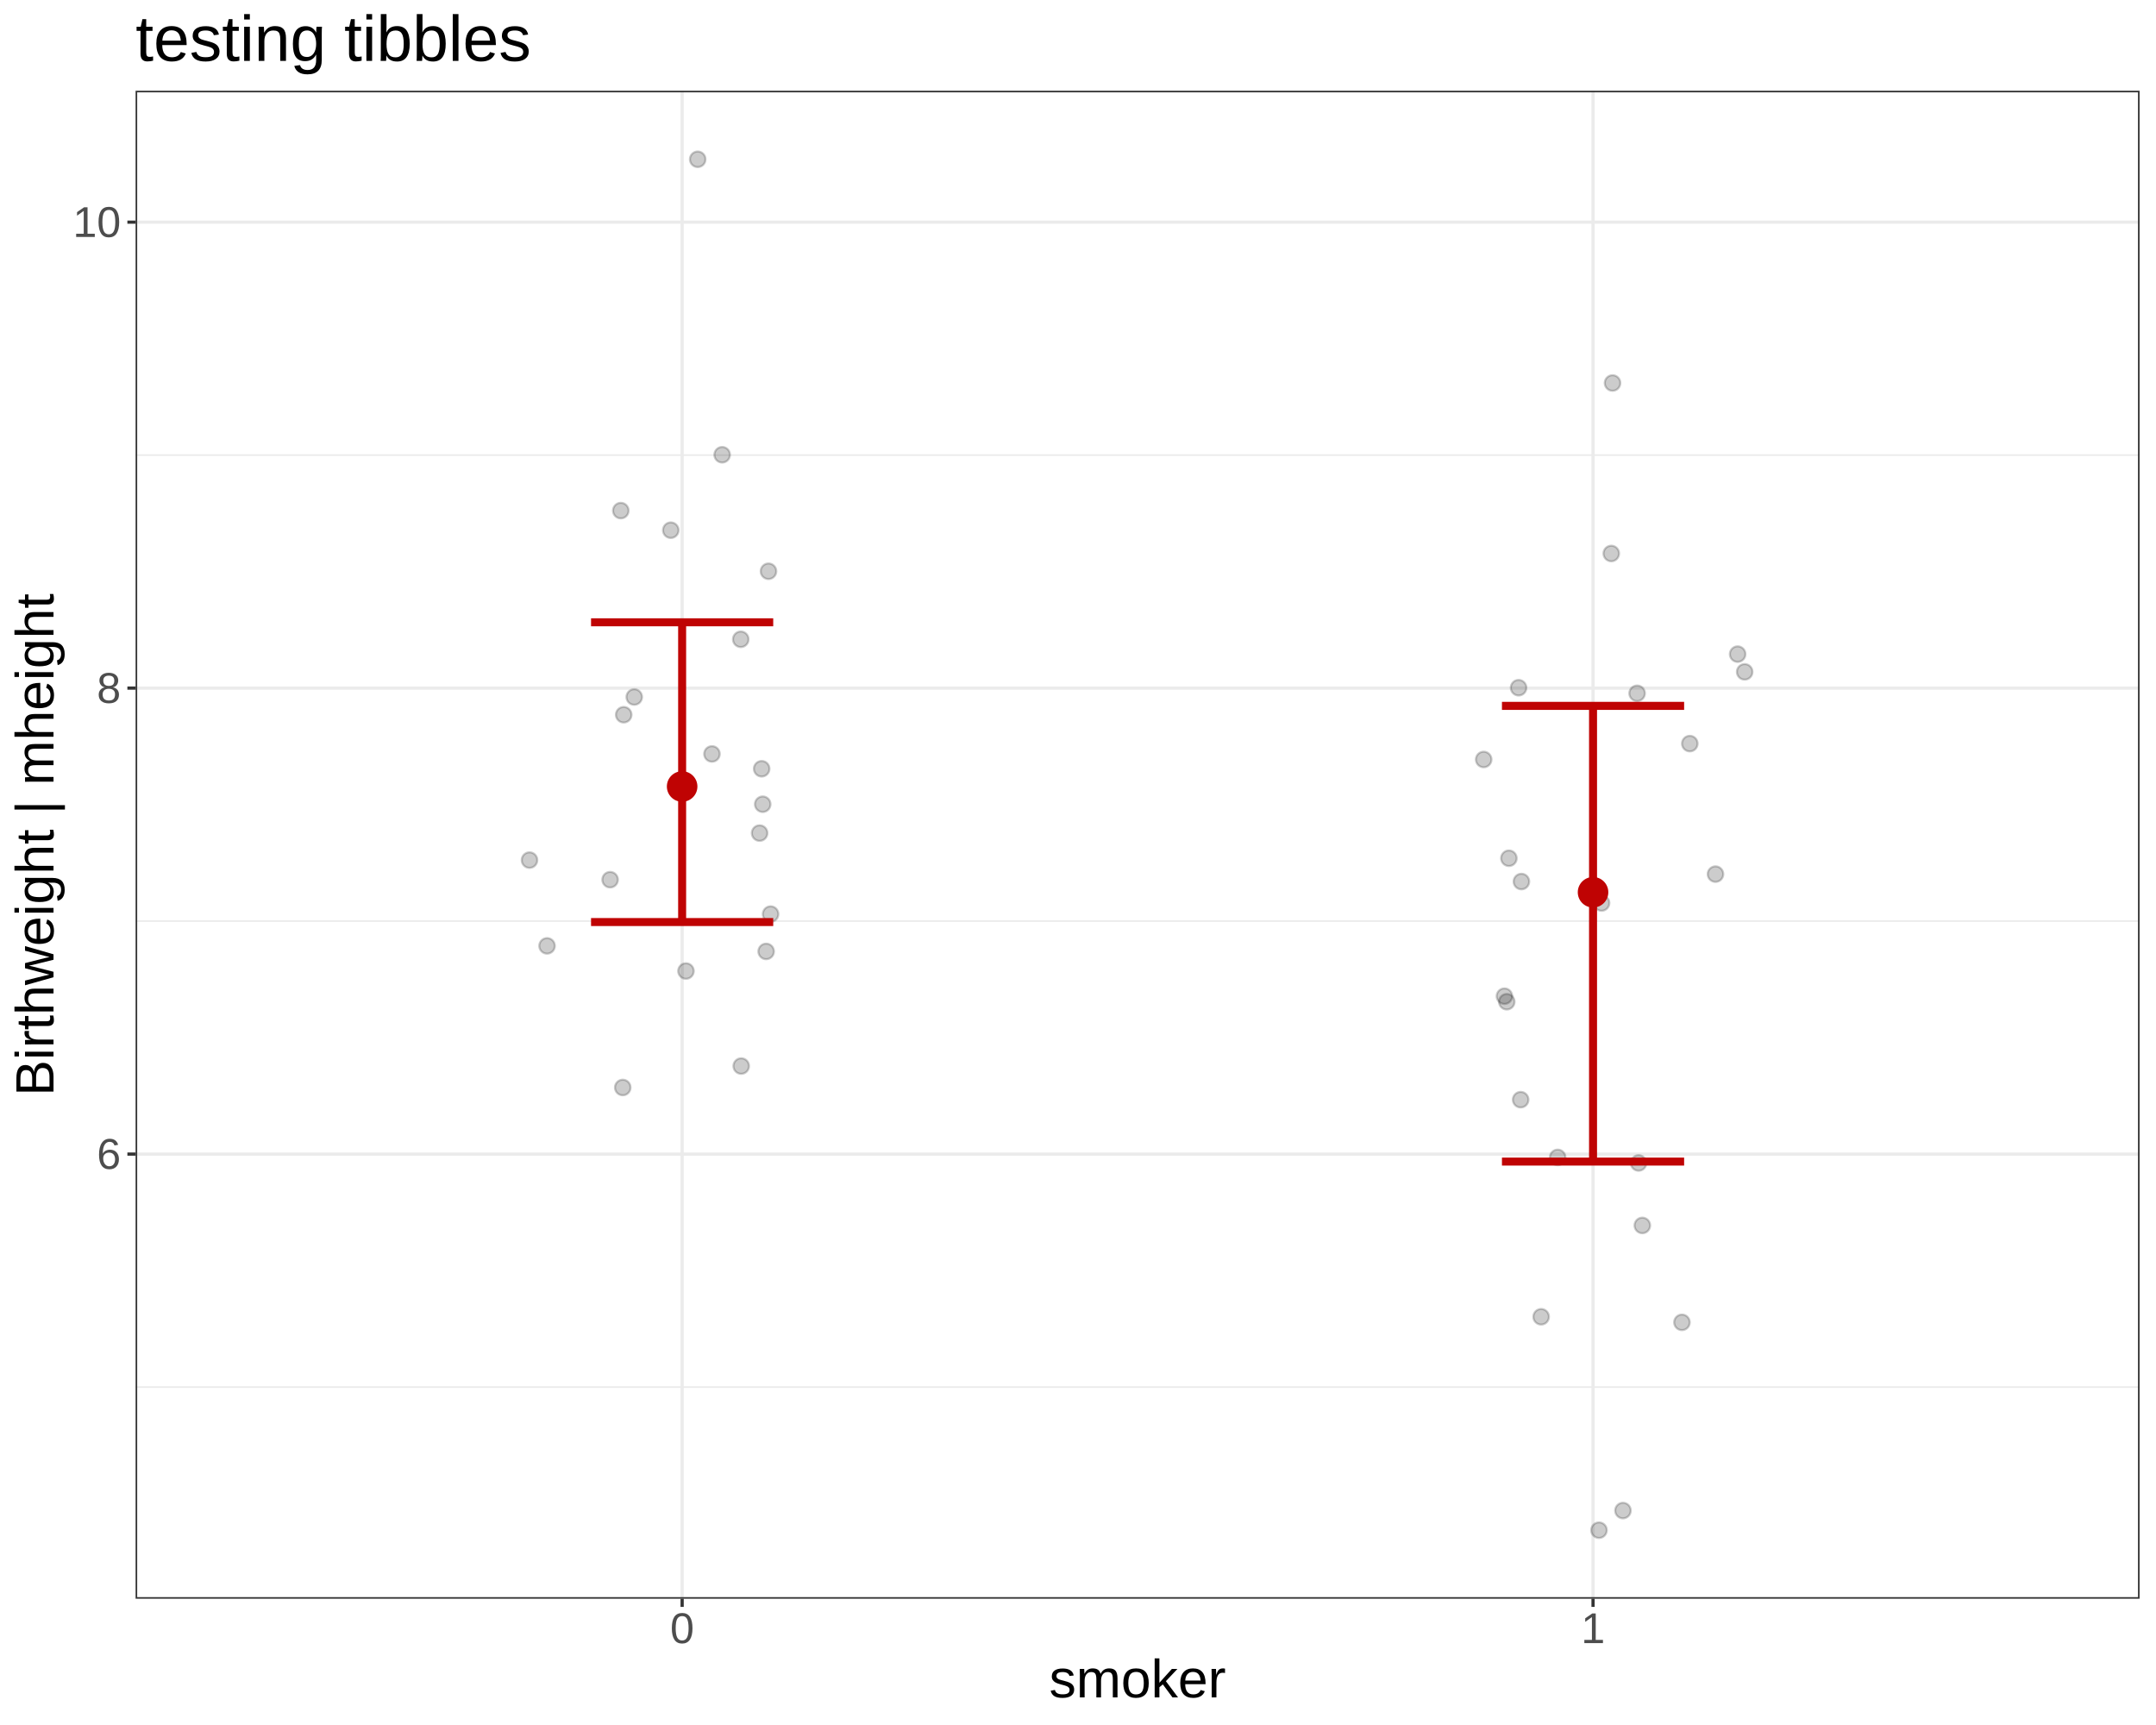
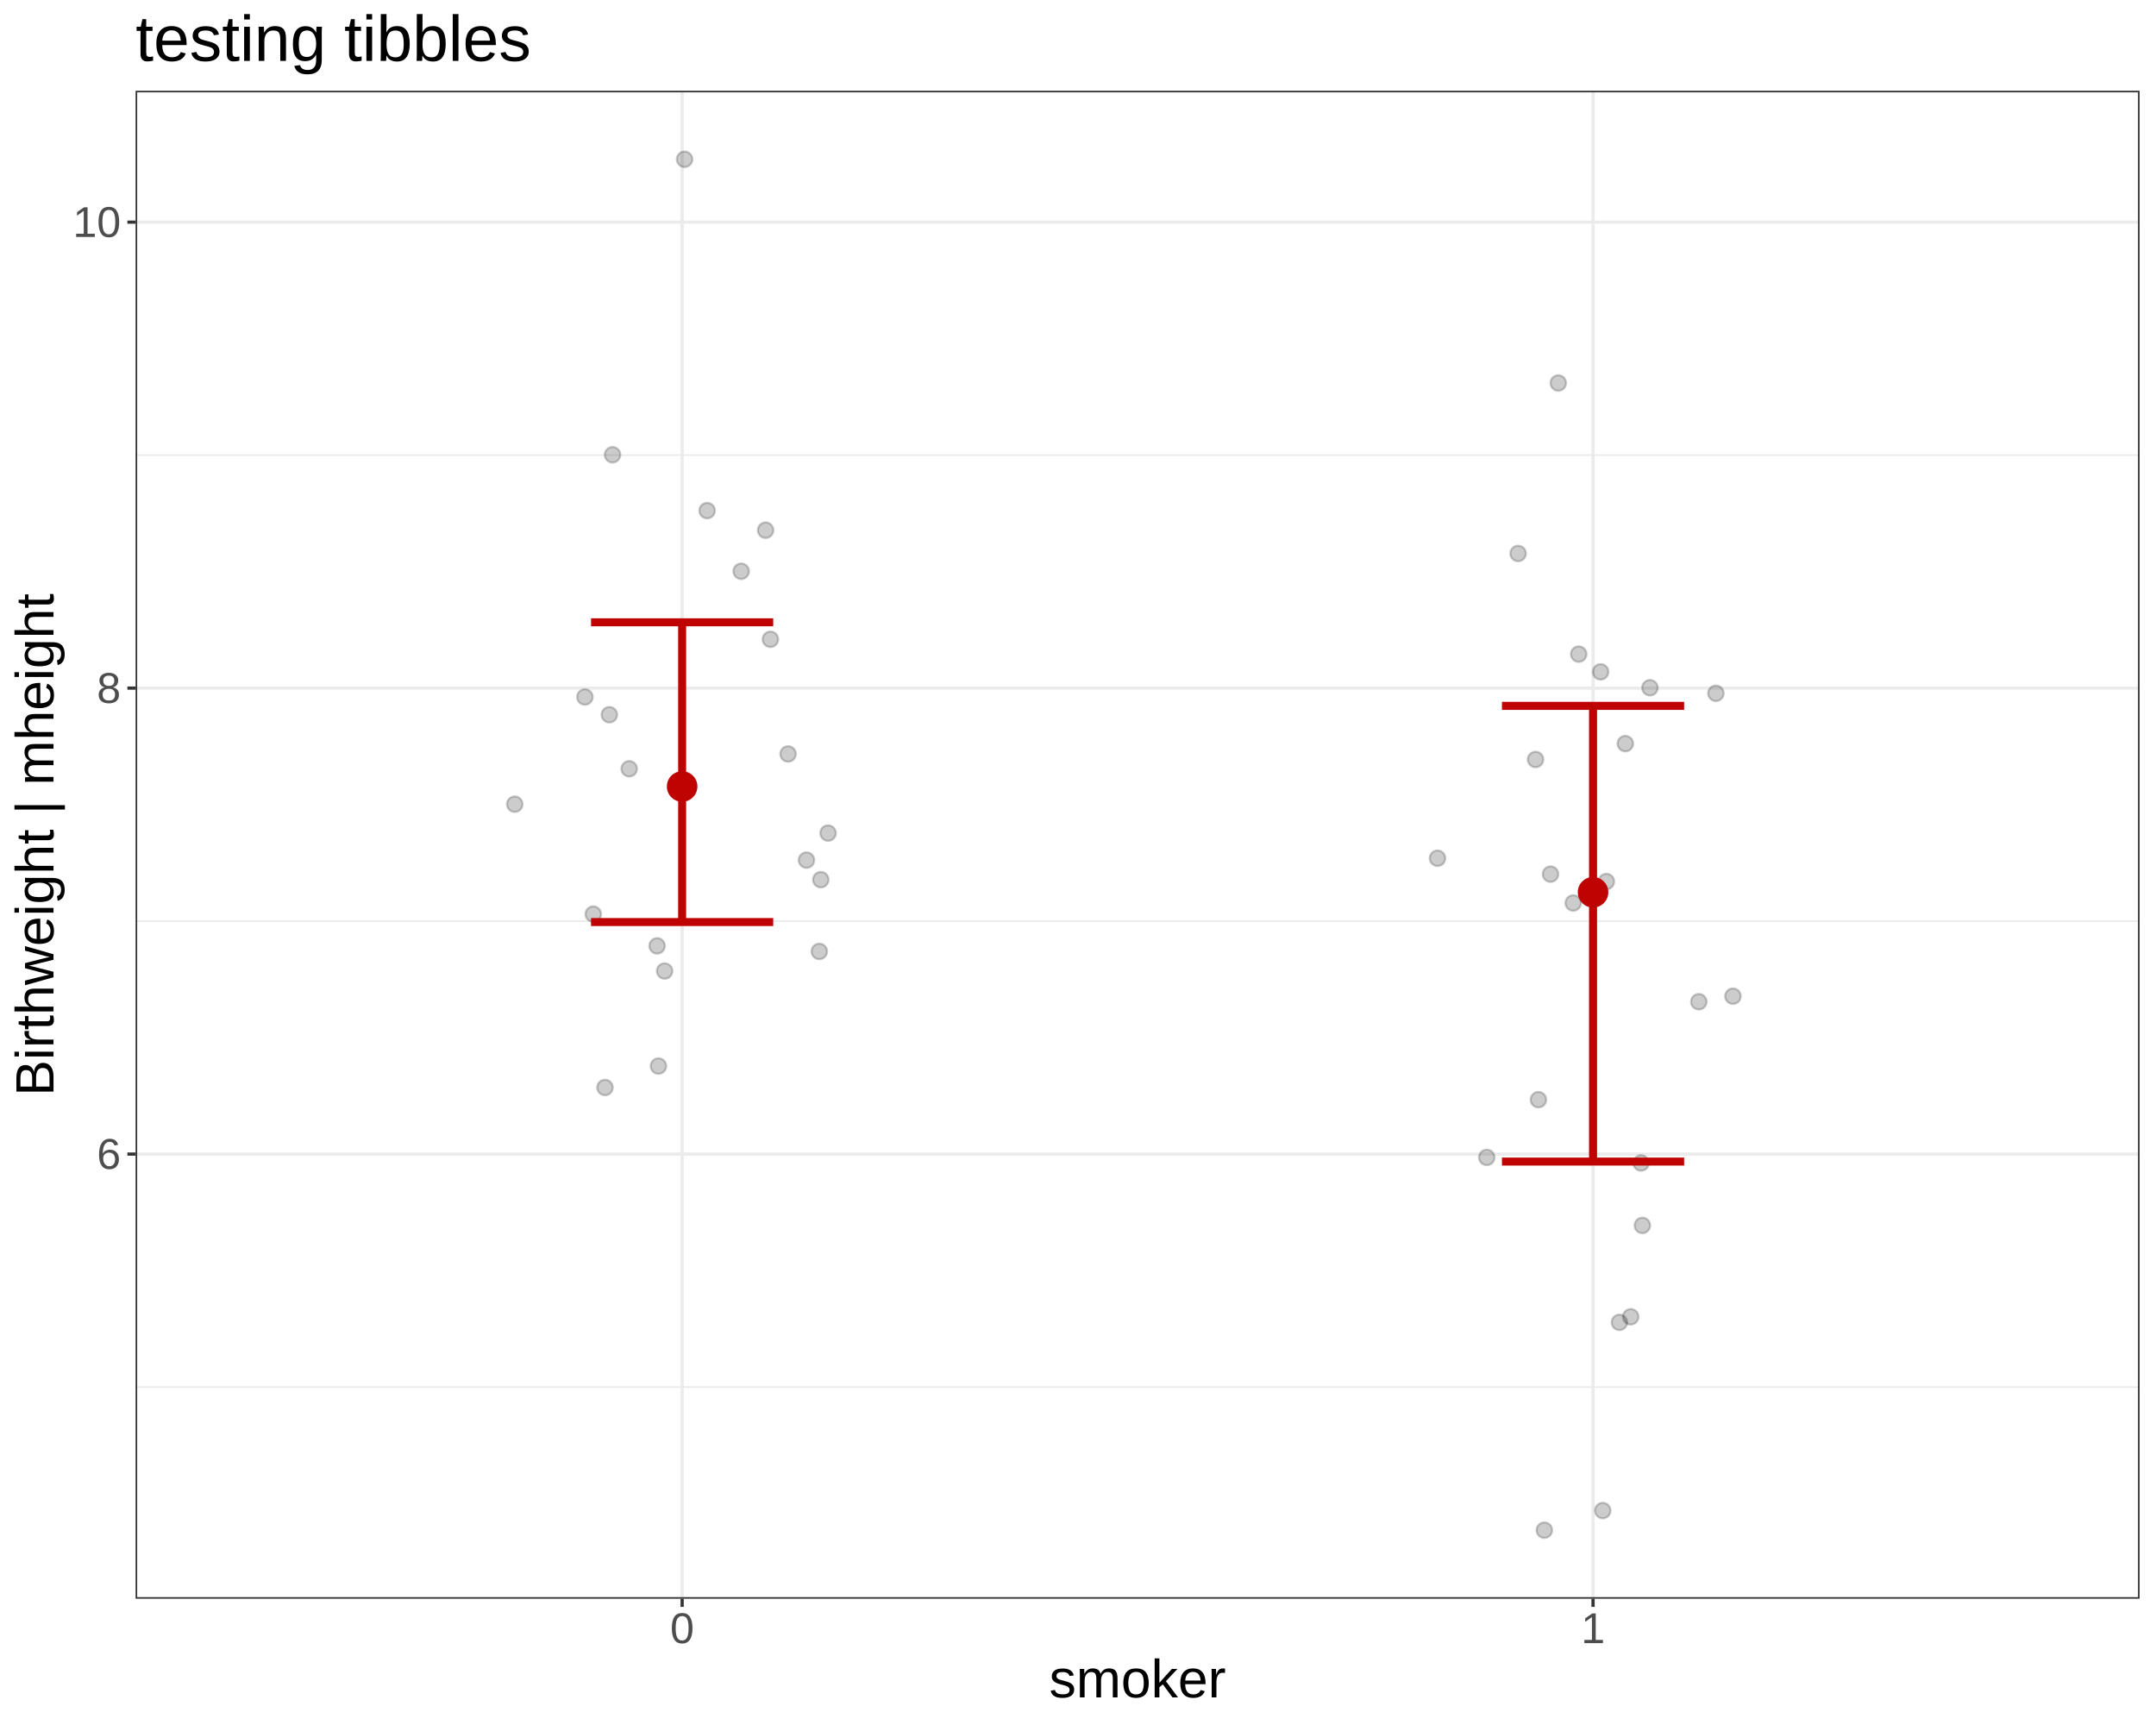
<svg xmlns="http://www.w3.org/2000/svg" viewBox="0 0 720.00 576.00">
  <defs>
    <style type="text/css">
    line, polyline, polygon, path, rect, circle {
      fill: none;
      stroke: #000000;
      stroke-linecap: round;
      stroke-linejoin: round;
      stroke-miterlimit: 10.00;
    }
  </style>
  </defs>
  <rect width="100%" height="100%" style="stroke: none; fill: #FFFFFF;" />
  <rect x="0.00" y="0.00" width="720.00" height="576.00" style="stroke-width: 1.07; stroke: #FFFFFF; fill: #FFFFFF;" />
  <defs>
    <clipPath id="cpNDUuMjh8NzE0LjUyfDUzMy44M3wzMC4zMA==">
      <rect x="45.28" y="30.30" width="669.24" height="503.53" />
    </clipPath>
  </defs>
  <rect x="45.28" y="30.30" width="669.24" height="503.53" style="stroke-width: 1.07; stroke: none; fill: #FFFFFF;" clip-path="url(#cpNDUuMjh8NzE0LjUyfDUzMy44M3wzMC4zMA==)" />
  <polyline points="45.28,463.16 714.52,463.16 " style="stroke-width: 0.53; stroke: #EBEBEB; stroke-linecap: butt;" clip-path="url(#cpNDUuMjh8NzE0LjUyfDUzMy44M3wzMC4zMA==)" />
  <polyline points="45.28,307.56 714.52,307.56 " style="stroke-width: 0.53; stroke: #EBEBEB; stroke-linecap: butt;" clip-path="url(#cpNDUuMjh8NzE0LjUyfDUzMy44M3wzMC4zMA==)" />
  <polyline points="45.28,151.97 714.52,151.97 " style="stroke-width: 0.53; stroke: #EBEBEB; stroke-linecap: butt;" clip-path="url(#cpNDUuMjh8NzE0LjUyfDUzMy44M3wzMC4zMA==)" />
  <polyline points="45.28,385.36 714.52,385.36 " style="stroke-width: 1.07; stroke: #EBEBEB; stroke-linecap: butt;" clip-path="url(#cpNDUuMjh8NzE0LjUyfDUzMy44M3wzMC4zMA==)" />
  <polyline points="45.28,229.77 714.52,229.77 " style="stroke-width: 1.07; stroke: #EBEBEB; stroke-linecap: butt;" clip-path="url(#cpNDUuMjh8NzE0LjUyfDUzMy44M3wzMC4zMA==)" />
  <polyline points="45.28,74.18 714.52,74.18 " style="stroke-width: 1.07; stroke: #EBEBEB; stroke-linecap: butt;" clip-path="url(#cpNDUuMjh8NzE0LjUyfDUzMy44M3wzMC4zMA==)" />
  <polyline points="227.80,533.83 227.80,30.30 " style="stroke-width: 1.07; stroke: #EBEBEB; stroke-linecap: butt;" clip-path="url(#cpNDUuMjh8NzE0LjUyfDUzMy44M3wzMC4zMA==)" />
  <polyline points="532.00,533.83 532.00,30.30 " style="stroke-width: 1.07; stroke: #EBEBEB; stroke-linecap: butt;" clip-path="url(#cpNDUuMjh8NzE0LjUyfDUzMy44M3wzMC4zMA==)" />
-   <circle cx="257.34" cy="305.23" r="1.95pt" style="stroke-width: 0.71; stroke: #000000; stroke-opacity: 0.20; fill: #000000; fill-opacity: 0.20;" clip-path="url(#cpNDUuMjh8NzE0LjUyfDUzMy44M3wzMC4zMA==)" />
-   <circle cx="541.99" cy="504.40" r="1.95pt" style="stroke-width: 0.71; stroke: #000000; stroke-opacity: 0.20; fill: #000000; fill-opacity: 0.20;" clip-path="url(#cpNDUuMjh8NzE0LjUyfDUzMy44M3wzMC4zMA==)" />
-   <circle cx="207.97" cy="363.13" r="1.95pt" style="stroke-width: 0.71; stroke: #000000; stroke-opacity: 0.20; fill: #000000; fill-opacity: 0.20;" clip-path="url(#cpNDUuMjh8NzE0LjUyfDUzMy44M3wzMC4zMA==)" />
-   <circle cx="533.99" cy="510.95" r="1.95pt" style="stroke-width: 0.71; stroke: #000000; stroke-opacity: 0.20; fill: #000000; fill-opacity: 0.20;" clip-path="url(#cpNDUuMjh8NzE0LjUyfDUzMy44M3wzMC4zMA==)" />
-   <circle cx="514.67" cy="439.69" r="1.95pt" style="stroke-width: 0.71; stroke: #000000; stroke-opacity: 0.20; fill: #000000; fill-opacity: 0.20;" clip-path="url(#cpNDUuMjh8NzE0LjUyfDUzMy44M3wzMC4zMA==)" />
-   <circle cx="176.83" cy="287.20" r="1.95pt" style="stroke-width: 0.71; stroke: #000000; stroke-opacity: 0.20; fill: #000000; fill-opacity: 0.20;" clip-path="url(#cpNDUuMjh8NzE0LjUyfDUzMy44M3wzMC4zMA==)" />
-   <circle cx="561.69" cy="441.55" r="1.95pt" style="stroke-width: 0.71; stroke: #000000; stroke-opacity: 0.20; fill: #000000; fill-opacity: 0.20;" clip-path="url(#cpNDUuMjh8NzE0LjUyfDUzMy44M3wzMC4zMA==)" />
-   <circle cx="520.19" cy="386.47" r="1.95pt" style="stroke-width: 0.71; stroke: #000000; stroke-opacity: 0.20; fill: #000000; fill-opacity: 0.20;" clip-path="url(#cpNDUuMjh8NzE0LjUyfDUzMy44M3wzMC4zMA==)" />
-   <circle cx="211.81" cy="232.74" r="1.95pt" style="stroke-width: 0.71; stroke: #000000; stroke-opacity: 0.20; fill: #000000; fill-opacity: 0.20;" clip-path="url(#cpNDUuMjh8NzE0LjUyfDUzMy44M3wzMC4zMA==)" />
-   <circle cx="254.71" cy="268.54" r="1.95pt" style="stroke-width: 0.71; stroke: #000000; stroke-opacity: 0.20; fill: #000000; fill-opacity: 0.20;" clip-path="url(#cpNDUuMjh8NzE0LjUyfDUzMy44M3wzMC4zMA==)" />
-   <circle cx="224.01" cy="177.04" r="1.95pt" style="stroke-width: 0.71; stroke: #000000; stroke-opacity: 0.20; fill: #000000; fill-opacity: 0.20;" clip-path="url(#cpNDUuMjh8NzE0LjUyfDUzMy44M3wzMC4zMA==)" />
-   <circle cx="203.75" cy="293.74" r="1.95pt" style="stroke-width: 0.71; stroke: #000000; stroke-opacity: 0.20; fill: #000000; fill-opacity: 0.20;" clip-path="url(#cpNDUuMjh8NzE0LjUyfDUzMy44M3wzMC4zMA==)" />
-   <circle cx="502.41" cy="332.64" r="1.95pt" style="stroke-width: 0.71; stroke: #000000; stroke-opacity: 0.20; fill: #000000; fill-opacity: 0.20;" clip-path="url(#cpNDUuMjh8NzE0LjUyfDUzMy44M3wzMC4zMA==)" />
-   <circle cx="503.90" cy="286.58" r="1.95pt" style="stroke-width: 0.71; stroke: #000000; stroke-opacity: 0.20; fill: #000000; fill-opacity: 0.20;" clip-path="url(#cpNDUuMjh8NzE0LjUyfDUzMy44M3wzMC4zMA==)" />
-   <circle cx="255.86" cy="317.69" r="1.95pt" style="stroke-width: 0.71; stroke: #000000; stroke-opacity: 0.20; fill: #000000; fill-opacity: 0.20;" clip-path="url(#cpNDUuMjh8NzE0LjUyfDUzMy44M3wzMC4zMA==)" />
-   <circle cx="247.53" cy="355.97" r="1.95pt" style="stroke-width: 0.71; stroke: #000000; stroke-opacity: 0.20; fill: #000000; fill-opacity: 0.20;" clip-path="url(#cpNDUuMjh8NzE0LjUyfDUzMy44M3wzMC4zMA==)" />
-   <circle cx="564.31" cy="248.30" r="1.95pt" style="stroke-width: 0.71; stroke: #000000; stroke-opacity: 0.20; fill: #000000; fill-opacity: 0.20;" clip-path="url(#cpNDUuMjh8NzE0LjUyfDUzMy44M3wzMC4zMA==)" />
-   <circle cx="507.14" cy="229.64" r="1.95pt" style="stroke-width: 0.71; stroke: #000000; stroke-opacity: 0.20; fill: #000000; fill-opacity: 0.20;" clip-path="url(#cpNDUuMjh8NzE0LjUyfDUzMy44M3wzMC4zMA==)" />
-   <circle cx="547.21" cy="388.33" r="1.95pt" style="stroke-width: 0.71; stroke: #000000; stroke-opacity: 0.20; fill: #000000; fill-opacity: 0.20;" clip-path="url(#cpNDUuMjh8NzE0LjUyfDUzMy44M3wzMC4zMA==)" />
-   <circle cx="507.83" cy="367.20" r="1.95pt" style="stroke-width: 0.71; stroke: #000000; stroke-opacity: 0.20; fill: #000000; fill-opacity: 0.20;" clip-path="url(#cpNDUuMjh8NzE0LjUyfDUzMy44M3wzMC4zMA==)" />
-   <circle cx="503.19" cy="334.49" r="1.95pt" style="stroke-width: 0.71; stroke: #000000; stroke-opacity: 0.20; fill: #000000; fill-opacity: 0.20;" clip-path="url(#cpNDUuMjh8NzE0LjUyfDUzMy44M3wzMC4zMA==)" />
-   <circle cx="207.32" cy="170.50" r="1.95pt" style="stroke-width: 0.71; stroke: #000000; stroke-opacity: 0.20; fill: #000000; fill-opacity: 0.20;" clip-path="url(#cpNDUuMjh8NzE0LjUyfDUzMy44M3wzMC4zMA==)" />
-   <circle cx="241.17" cy="151.85" r="1.95pt" style="stroke-width: 0.71; stroke: #000000; stroke-opacity: 0.20; fill: #000000; fill-opacity: 0.20;" clip-path="url(#cpNDUuMjh8NzE0LjUyfDUzMy44M3wzMC4zMA==)" />
-   <circle cx="229.08" cy="324.24" r="1.95pt" style="stroke-width: 0.71; stroke: #000000; stroke-opacity: 0.20; fill: #000000; fill-opacity: 0.20;" clip-path="url(#cpNDUuMjh8NzE0LjUyfDUzMy44M3wzMC4zMA==)" />
-   <circle cx="182.69" cy="315.84" r="1.95pt" style="stroke-width: 0.71; stroke: #000000; stroke-opacity: 0.20; fill: #000000; fill-opacity: 0.20;" clip-path="url(#cpNDUuMjh8NzE0LjUyfDUzMy44M3wzMC4zMA==)" />
-   <circle cx="572.89" cy="291.88" r="1.95pt" style="stroke-width: 0.71; stroke: #000000; stroke-opacity: 0.20; fill: #000000; fill-opacity: 0.20;" clip-path="url(#cpNDUuMjh8NzE0LjUyfDUzMy44M3wzMC4zMA==)" />
-   <circle cx="546.72" cy="231.50" r="1.95pt" style="stroke-width: 0.71; stroke: #000000; stroke-opacity: 0.20; fill: #000000; fill-opacity: 0.20;" clip-path="url(#cpNDUuMjh8NzE0LjUyfDUzMy44M3wzMC4zMA==)" />
-   <circle cx="580.29" cy="218.42" r="1.95pt" style="stroke-width: 0.71; stroke: #000000; stroke-opacity: 0.20; fill: #000000; fill-opacity: 0.20;" clip-path="url(#cpNDUuMjh8NzE0LjUyfDUzMy44M3wzMC4zMA==)" />
-   <circle cx="495.48" cy="253.60" r="1.95pt" style="stroke-width: 0.71; stroke: #000000; stroke-opacity: 0.20; fill: #000000; fill-opacity: 0.20;" clip-path="url(#cpNDUuMjh8NzE0LjUyfDUzMy44M3wzMC4zMA==)" />
-   <circle cx="548.46" cy="409.19" r="1.95pt" style="stroke-width: 0.71; stroke: #000000; stroke-opacity: 0.20; fill: #000000; fill-opacity: 0.20;" clip-path="url(#cpNDUuMjh8NzE0LjUyfDUzMy44M3wzMC4zMA==)" />
-   <circle cx="256.64" cy="190.75" r="1.95pt" style="stroke-width: 0.71; stroke: #000000; stroke-opacity: 0.20; fill: #000000; fill-opacity: 0.20;" clip-path="url(#cpNDUuMjh8NzE0LjUyfDUzMy44M3wzMC4zMA==)" />
-   <circle cx="254.36" cy="256.70" r="1.95pt" style="stroke-width: 0.71; stroke: #000000; stroke-opacity: 0.20; fill: #000000; fill-opacity: 0.20;" clip-path="url(#cpNDUuMjh8NzE0LjUyfDUzMy44M3wzMC4zMA==)" />
-   <circle cx="253.67" cy="278.18" r="1.95pt" style="stroke-width: 0.71; stroke: #000000; stroke-opacity: 0.20; fill: #000000; fill-opacity: 0.20;" clip-path="url(#cpNDUuMjh8NzE0LjUyfDUzMy44M3wzMC4zMA==)" />
-   <circle cx="582.64" cy="224.34" r="1.95pt" style="stroke-width: 0.71; stroke: #000000; stroke-opacity: 0.20; fill: #000000; fill-opacity: 0.20;" clip-path="url(#cpNDUuMjh8NzE0LjUyfDUzMy44M3wzMC4zMA==)" />
-   <circle cx="534.85" cy="301.52" r="1.95pt" style="stroke-width: 0.71; stroke: #000000; stroke-opacity: 0.20; fill: #000000; fill-opacity: 0.20;" clip-path="url(#cpNDUuMjh8NzE0LjUyfDUzMy44M3wzMC4zMA==)" />
-   <circle cx="508.08" cy="294.36" r="1.95pt" style="stroke-width: 0.71; stroke: #000000; stroke-opacity: 0.20; fill: #000000; fill-opacity: 0.20;" clip-path="url(#cpNDUuMjh8NzE0LjUyfDUzMy44M3wzMC4zMA==)" />
-   <circle cx="538.51" cy="127.89" r="1.95pt" style="stroke-width: 0.71; stroke: #000000; stroke-opacity: 0.20; fill: #000000; fill-opacity: 0.20;" clip-path="url(#cpNDUuMjh8NzE0LjUyfDUzMy44M3wzMC4zMA==)" />
-   <circle cx="237.76" cy="251.75" r="1.95pt" style="stroke-width: 0.71; stroke: #000000; stroke-opacity: 0.20; fill: #000000; fill-opacity: 0.20;" clip-path="url(#cpNDUuMjh8NzE0LjUyfDUzMy44M3wzMC4zMA==)" />
-   <circle cx="208.29" cy="238.66" r="1.95pt" style="stroke-width: 0.71; stroke: #000000; stroke-opacity: 0.20; fill: #000000; fill-opacity: 0.20;" clip-path="url(#cpNDUuMjh8NzE0LjUyfDUzMy44M3wzMC4zMA==)" />
-   <circle cx="233.00" cy="53.19" r="1.95pt" style="stroke-width: 0.71; stroke: #000000; stroke-opacity: 0.20; fill: #000000; fill-opacity: 0.20;" clip-path="url(#cpNDUuMjh8NzE0LjUyfDUzMy44M3wzMC4zMA==)" />
-   <circle cx="538.09" cy="184.82" r="1.95pt" style="stroke-width: 0.71; stroke: #000000; stroke-opacity: 0.20; fill: #000000; fill-opacity: 0.20;" clip-path="url(#cpNDUuMjh8NzE0LjUyfDUzMy44M3wzMC4zMA==)" />
-   <circle cx="247.38" cy="213.47" r="1.95pt" style="stroke-width: 0.71; stroke: #000000; stroke-opacity: 0.20; fill: #000000; fill-opacity: 0.20;" clip-path="url(#cpNDUuMjh8NzE0LjUyfDUzMy44M3wzMC4zMA==)" />
+   <circle cx="198.13" cy="305.23" r="1.95pt" style="stroke-width: 0.71; stroke: #000000; stroke-opacity: 0.20; fill: #000000; fill-opacity: 0.20;" clip-path="url(#cpNDUuMjh8NzE0LjUyfDUzMy44M3wzMC4zMA==)" />
+   <circle cx="535.24" cy="504.40" r="1.95pt" style="stroke-width: 0.71; stroke: #000000; stroke-opacity: 0.20; fill: #000000; fill-opacity: 0.20;" clip-path="url(#cpNDUuMjh8NzE0LjUyfDUzMy44M3wzMC4zMA==)" />
+   <circle cx="202.04" cy="363.13" r="1.95pt" style="stroke-width: 0.71; stroke: #000000; stroke-opacity: 0.20; fill: #000000; fill-opacity: 0.20;" clip-path="url(#cpNDUuMjh8NzE0LjUyfDUzMy44M3wzMC4zMA==)" />
+   <circle cx="515.74" cy="510.95" r="1.95pt" style="stroke-width: 0.71; stroke: #000000; stroke-opacity: 0.20; fill: #000000; fill-opacity: 0.20;" clip-path="url(#cpNDUuMjh8NzE0LjUyfDUzMy44M3wzMC4zMA==)" />
+   <circle cx="544.58" cy="439.69" r="1.95pt" style="stroke-width: 0.71; stroke: #000000; stroke-opacity: 0.20; fill: #000000; fill-opacity: 0.20;" clip-path="url(#cpNDUuMjh8NzE0LjUyfDUzMy44M3wzMC4zMA==)" />
+   <circle cx="269.33" cy="287.20" r="1.95pt" style="stroke-width: 0.71; stroke: #000000; stroke-opacity: 0.20; fill: #000000; fill-opacity: 0.20;" clip-path="url(#cpNDUuMjh8NzE0LjUyfDUzMy44M3wzMC4zMA==)" />
+   <circle cx="540.81" cy="441.55" r="1.95pt" style="stroke-width: 0.71; stroke: #000000; stroke-opacity: 0.20; fill: #000000; fill-opacity: 0.20;" clip-path="url(#cpNDUuMjh8NzE0LjUyfDUzMy44M3wzMC4zMA==)" />
+   <circle cx="496.51" cy="386.47" r="1.95pt" style="stroke-width: 0.71; stroke: #000000; stroke-opacity: 0.20; fill: #000000; fill-opacity: 0.20;" clip-path="url(#cpNDUuMjh8NzE0LjUyfDUzMy44M3wzMC4zMA==)" />
+   <circle cx="195.33" cy="232.74" r="1.95pt" style="stroke-width: 0.71; stroke: #000000; stroke-opacity: 0.20; fill: #000000; fill-opacity: 0.20;" clip-path="url(#cpNDUuMjh8NzE0LjUyfDUzMy44M3wzMC4zMA==)" />
+   <circle cx="171.90" cy="268.54" r="1.95pt" style="stroke-width: 0.71; stroke: #000000; stroke-opacity: 0.20; fill: #000000; fill-opacity: 0.20;" clip-path="url(#cpNDUuMjh8NzE0LjUyfDUzMy44M3wzMC4zMA==)" />
+   <circle cx="255.68" cy="177.04" r="1.95pt" style="stroke-width: 0.71; stroke: #000000; stroke-opacity: 0.20; fill: #000000; fill-opacity: 0.20;" clip-path="url(#cpNDUuMjh8NzE0LjUyfDUzMy44M3wzMC4zMA==)" />
+   <circle cx="274.11" cy="293.74" r="1.95pt" style="stroke-width: 0.71; stroke: #000000; stroke-opacity: 0.20; fill: #000000; fill-opacity: 0.20;" clip-path="url(#cpNDUuMjh8NzE0LjUyfDUzMy44M3wzMC4zMA==)" />
+   <circle cx="578.72" cy="332.64" r="1.95pt" style="stroke-width: 0.71; stroke: #000000; stroke-opacity: 0.20; fill: #000000; fill-opacity: 0.20;" clip-path="url(#cpNDUuMjh8NzE0LjUyfDUzMy44M3wzMC4zMA==)" />
+   <circle cx="480.06" cy="286.58" r="1.95pt" style="stroke-width: 0.71; stroke: #000000; stroke-opacity: 0.20; fill: #000000; fill-opacity: 0.20;" clip-path="url(#cpNDUuMjh8NzE0LjUyfDUzMy44M3wzMC4zMA==)" />
+   <circle cx="273.61" cy="317.69" r="1.95pt" style="stroke-width: 0.71; stroke: #000000; stroke-opacity: 0.20; fill: #000000; fill-opacity: 0.20;" clip-path="url(#cpNDUuMjh8NzE0LjUyfDUzMy44M3wzMC4zMA==)" />
+   <circle cx="219.89" cy="355.97" r="1.95pt" style="stroke-width: 0.71; stroke: #000000; stroke-opacity: 0.20; fill: #000000; fill-opacity: 0.20;" clip-path="url(#cpNDUuMjh8NzE0LjUyfDUzMy44M3wzMC4zMA==)" />
+   <circle cx="542.78" cy="248.30" r="1.95pt" style="stroke-width: 0.71; stroke: #000000; stroke-opacity: 0.20; fill: #000000; fill-opacity: 0.20;" clip-path="url(#cpNDUuMjh8NzE0LjUyfDUzMy44M3wzMC4zMA==)" />
+   <circle cx="551.00" cy="229.64" r="1.95pt" style="stroke-width: 0.71; stroke: #000000; stroke-opacity: 0.20; fill: #000000; fill-opacity: 0.20;" clip-path="url(#cpNDUuMjh8NzE0LjUyfDUzMy44M3wzMC4zMA==)" />
+   <circle cx="548.05" cy="388.33" r="1.95pt" style="stroke-width: 0.71; stroke: #000000; stroke-opacity: 0.20; fill: #000000; fill-opacity: 0.20;" clip-path="url(#cpNDUuMjh8NzE0LjUyfDUzMy44M3wzMC4zMA==)" />
+   <circle cx="513.76" cy="367.20" r="1.95pt" style="stroke-width: 0.71; stroke: #000000; stroke-opacity: 0.20; fill: #000000; fill-opacity: 0.20;" clip-path="url(#cpNDUuMjh8NzE0LjUyfDUzMy44M3wzMC4zMA==)" />
+   <circle cx="567.32" cy="334.49" r="1.95pt" style="stroke-width: 0.71; stroke: #000000; stroke-opacity: 0.20; fill: #000000; fill-opacity: 0.20;" clip-path="url(#cpNDUuMjh8NzE0LjUyfDUzMy44M3wzMC4zMA==)" />
+   <circle cx="236.15" cy="170.50" r="1.95pt" style="stroke-width: 0.71; stroke: #000000; stroke-opacity: 0.20; fill: #000000; fill-opacity: 0.20;" clip-path="url(#cpNDUuMjh8NzE0LjUyfDUzMy44M3wzMC4zMA==)" />
+   <circle cx="204.56" cy="151.85" r="1.95pt" style="stroke-width: 0.71; stroke: #000000; stroke-opacity: 0.20; fill: #000000; fill-opacity: 0.20;" clip-path="url(#cpNDUuMjh8NzE0LjUyfDUzMy44M3wzMC4zMA==)" />
+   <circle cx="221.96" cy="324.24" r="1.95pt" style="stroke-width: 0.71; stroke: #000000; stroke-opacity: 0.20; fill: #000000; fill-opacity: 0.20;" clip-path="url(#cpNDUuMjh8NzE0LjUyfDUzMy44M3wzMC4zMA==)" />
+   <circle cx="219.44" cy="315.84" r="1.95pt" style="stroke-width: 0.71; stroke: #000000; stroke-opacity: 0.20; fill: #000000; fill-opacity: 0.20;" clip-path="url(#cpNDUuMjh8NzE0LjUyfDUzMy44M3wzMC4zMA==)" />
+   <circle cx="517.80" cy="291.88" r="1.95pt" style="stroke-width: 0.71; stroke: #000000; stroke-opacity: 0.20; fill: #000000; fill-opacity: 0.20;" clip-path="url(#cpNDUuMjh8NzE0LjUyfDUzMy44M3wzMC4zMA==)" />
+   <circle cx="573.03" cy="231.50" r="1.95pt" style="stroke-width: 0.71; stroke: #000000; stroke-opacity: 0.20; fill: #000000; fill-opacity: 0.20;" clip-path="url(#cpNDUuMjh8NzE0LjUyfDUzMy44M3wzMC4zMA==)" />
+   <circle cx="527.22" cy="218.42" r="1.95pt" style="stroke-width: 0.71; stroke: #000000; stroke-opacity: 0.20; fill: #000000; fill-opacity: 0.20;" clip-path="url(#cpNDUuMjh8NzE0LjUyfDUzMy44M3wzMC4zMA==)" />
+   <circle cx="512.80" cy="253.60" r="1.95pt" style="stroke-width: 0.71; stroke: #000000; stroke-opacity: 0.20; fill: #000000; fill-opacity: 0.20;" clip-path="url(#cpNDUuMjh8NzE0LjUyfDUzMy44M3wzMC4zMA==)" />
+   <circle cx="548.47" cy="409.19" r="1.95pt" style="stroke-width: 0.71; stroke: #000000; stroke-opacity: 0.20; fill: #000000; fill-opacity: 0.20;" clip-path="url(#cpNDUuMjh8NzE0LjUyfDUzMy44M3wzMC4zMA==)" />
+   <circle cx="247.52" cy="190.75" r="1.95pt" style="stroke-width: 0.71; stroke: #000000; stroke-opacity: 0.20; fill: #000000; fill-opacity: 0.20;" clip-path="url(#cpNDUuMjh8NzE0LjUyfDUzMy44M3wzMC4zMA==)" />
+   <circle cx="210.13" cy="256.70" r="1.95pt" style="stroke-width: 0.71; stroke: #000000; stroke-opacity: 0.20; fill: #000000; fill-opacity: 0.20;" clip-path="url(#cpNDUuMjh8NzE0LjUyfDUzMy44M3wzMC4zMA==)" />
+   <circle cx="276.54" cy="278.18" r="1.95pt" style="stroke-width: 0.71; stroke: #000000; stroke-opacity: 0.20; fill: #000000; fill-opacity: 0.20;" clip-path="url(#cpNDUuMjh8NzE0LjUyfDUzMy44M3wzMC4zMA==)" />
+   <circle cx="534.53" cy="224.34" r="1.95pt" style="stroke-width: 0.71; stroke: #000000; stroke-opacity: 0.20; fill: #000000; fill-opacity: 0.20;" clip-path="url(#cpNDUuMjh8NzE0LjUyfDUzMy44M3wzMC4zMA==)" />
+   <circle cx="525.38" cy="301.52" r="1.95pt" style="stroke-width: 0.71; stroke: #000000; stroke-opacity: 0.20; fill: #000000; fill-opacity: 0.20;" clip-path="url(#cpNDUuMjh8NzE0LjUyfDUzMy44M3wzMC4zMA==)" />
+   <circle cx="536.45" cy="294.36" r="1.95pt" style="stroke-width: 0.71; stroke: #000000; stroke-opacity: 0.20; fill: #000000; fill-opacity: 0.20;" clip-path="url(#cpNDUuMjh8NzE0LjUyfDUzMy44M3wzMC4zMA==)" />
+   <circle cx="520.39" cy="127.89" r="1.95pt" style="stroke-width: 0.71; stroke: #000000; stroke-opacity: 0.20; fill: #000000; fill-opacity: 0.20;" clip-path="url(#cpNDUuMjh8NzE0LjUyfDUzMy44M3wzMC4zMA==)" />
+   <circle cx="263.18" cy="251.75" r="1.95pt" style="stroke-width: 0.71; stroke: #000000; stroke-opacity: 0.20; fill: #000000; fill-opacity: 0.20;" clip-path="url(#cpNDUuMjh8NzE0LjUyfDUzMy44M3wzMC4zMA==)" />
+   <circle cx="203.50" cy="238.66" r="1.95pt" style="stroke-width: 0.71; stroke: #000000; stroke-opacity: 0.20; fill: #000000; fill-opacity: 0.20;" clip-path="url(#cpNDUuMjh8NzE0LjUyfDUzMy44M3wzMC4zMA==)" />
+   <circle cx="228.62" cy="53.19" r="1.95pt" style="stroke-width: 0.71; stroke: #000000; stroke-opacity: 0.20; fill: #000000; fill-opacity: 0.20;" clip-path="url(#cpNDUuMjh8NzE0LjUyfDUzMy44M3wzMC4zMA==)" />
+   <circle cx="506.97" cy="184.82" r="1.95pt" style="stroke-width: 0.71; stroke: #000000; stroke-opacity: 0.20; fill: #000000; fill-opacity: 0.20;" clip-path="url(#cpNDUuMjh8NzE0LjUyfDUzMy44M3wzMC4zMA==)" />
+   <circle cx="257.28" cy="213.47" r="1.95pt" style="stroke-width: 0.71; stroke: #000000; stroke-opacity: 0.20; fill: #000000; fill-opacity: 0.20;" clip-path="url(#cpNDUuMjh8NzE0LjUyfDUzMy44M3wzMC4zMA==)" />
  <circle cx="227.80" cy="262.62" r="3.56pt" style="stroke-width: 0.71; stroke: #BF0303; fill: #BF0303;" clip-path="url(#cpNDUuMjh8NzE0LjUyfDUzMy44M3wzMC4zMA==)" />
  <circle cx="532.00" cy="297.94" r="3.56pt" style="stroke-width: 0.71; stroke: #BF0303; fill: #BF0303;" clip-path="url(#cpNDUuMjh8NzE0LjUyfDUzMy44M3wzMC4zMA==)" />
  <polyline points="197.38,207.79 258.22,207.79 " style="stroke-width: 2.67; stroke: #BF0303; stroke-linecap: butt;" clip-path="url(#cpNDUuMjh8NzE0LjUyfDUzMy44M3wzMC4zMA==)" />
  <polyline points="227.80,207.79 227.80,307.88 " style="stroke-width: 2.67; stroke: #BF0303; stroke-linecap: butt;" clip-path="url(#cpNDUuMjh8NzE0LjUyfDUzMy44M3wzMC4zMA==)" />
  <polyline points="197.38,307.88 258.22,307.88 " style="stroke-width: 2.67; stroke: #BF0303; stroke-linecap: butt;" clip-path="url(#cpNDUuMjh8NzE0LjUyfDUzMy44M3wzMC4zMA==)" />
  <polyline points="501.58,235.70 562.42,235.70 " style="stroke-width: 2.67; stroke: #BF0303; stroke-linecap: butt;" clip-path="url(#cpNDUuMjh8NzE0LjUyfDUzMy44M3wzMC4zMA==)" />
  <polyline points="532.00,235.70 532.00,387.87 " style="stroke-width: 2.67; stroke: #BF0303; stroke-linecap: butt;" clip-path="url(#cpNDUuMjh8NzE0LjUyfDUzMy44M3wzMC4zMA==)" />
  <polyline points="501.58,387.87 562.42,387.87 " style="stroke-width: 2.67; stroke: #BF0303; stroke-linecap: butt;" clip-path="url(#cpNDUuMjh8NzE0LjUyfDUzMy44M3wzMC4zMA==)" />
  <rect x="45.28" y="30.30" width="669.24" height="503.53" style="stroke-width: 1.07; stroke: #333333;" clip-path="url(#cpNDUuMjh8NzE0LjUyfDUzMy44M3wzMC4zMA==)" />
  <defs>
    <clipPath id="cpMC4wMHw3MjAuMDB8NTc2LjAwfDAuMDA=">
      <rect x="0.00" y="0.00" width="720.00" height="576.00" />
    </clipPath>
  </defs>
  <g clip-path="url(#cpMC4wMHw3MjAuMDB8NTc2LjAwfDAuMDA=)">
    <text x="32.34" y="390.31" style="font-size: 14.40px; fill: #4D4D4D; font-family: Liberation Sans;" textLength="8.00px" lengthAdjust="spacingAndGlyphs">6</text>
  </g>
  <g clip-path="url(#cpMC4wMHw3MjAuMDB8NTc2LjAwfDAuMDA=)">
    <text x="32.34" y="234.72" style="font-size: 14.40px; fill: #4D4D4D; font-family: Liberation Sans;" textLength="8.00px" lengthAdjust="spacingAndGlyphs">8</text>
  </g>
  <g clip-path="url(#cpMC4wMHw3MjAuMDB8NTc2LjAwfDAuMDA=)">
    <text x="24.34" y="79.13" style="font-size: 14.40px; fill: #4D4D4D; font-family: Liberation Sans;" textLength="16.00px" lengthAdjust="spacingAndGlyphs">10</text>
  </g>
  <polyline points="42.54,385.36 45.28,385.36 " style="stroke-width: 1.07; stroke: #333333; stroke-linecap: butt;" clip-path="url(#cpMC4wMHw3MjAuMDB8NTc2LjAwfDAuMDA=)" />
  <polyline points="42.54,229.77 45.28,229.77 " style="stroke-width: 1.07; stroke: #333333; stroke-linecap: butt;" clip-path="url(#cpMC4wMHw3MjAuMDB8NTc2LjAwfDAuMDA=)" />
  <polyline points="42.54,74.18 45.28,74.18 " style="stroke-width: 1.07; stroke: #333333; stroke-linecap: butt;" clip-path="url(#cpMC4wMHw3MjAuMDB8NTc2LjAwfDAuMDA=)" />
  <polyline points="227.80,536.57 227.80,533.83 " style="stroke-width: 1.07; stroke: #333333; stroke-linecap: butt;" clip-path="url(#cpMC4wMHw3MjAuMDB8NTc2LjAwfDAuMDA=)" />
  <polyline points="532.00,536.57 532.00,533.83 " style="stroke-width: 1.07; stroke: #333333; stroke-linecap: butt;" clip-path="url(#cpMC4wMHw3MjAuMDB8NTc2LjAwfDAuMDA=)" />
  <g clip-path="url(#cpMC4wMHw3MjAuMDB8NTc2LjAwfDAuMDA=)">
    <text x="223.80" y="548.67" style="font-size: 14.40px; fill: #4D4D4D; font-family: Liberation Sans;" textLength="8.00px" lengthAdjust="spacingAndGlyphs">0</text>
  </g>
  <g clip-path="url(#cpMC4wMHw3MjAuMDB8NTc2LjAwfDAuMDA=)">
    <text x="528.00" y="548.67" style="font-size: 14.40px; fill: #4D4D4D; font-family: Liberation Sans;" textLength="8.00px" lengthAdjust="spacingAndGlyphs">1</text>
  </g>
  <g clip-path="url(#cpMC4wMHw3MjAuMDB8NTc2LjAwfDAuMDA=)">
    <text x="350.38" y="566.79" style="font-size: 18.00px; font-family: Liberation Sans;" textLength="59.03px" lengthAdjust="spacingAndGlyphs">smoker</text>
  </g>
  <g clip-path="url(#cpMC4wMHw3MjAuMDB8NTc2LjAwfDAuMDA=)">
    <text transform="translate(17.87,365.97) rotate(-90)" style="font-size: 18.00px; font-family: Liberation Sans;" textLength="167.80px" lengthAdjust="spacingAndGlyphs">Birthweight | mheight</text>
  </g>
  <g clip-path="url(#cpMC4wMHw3MjAuMDB8NTc2LjAwfDAuMDA=)">
    <text x="45.28" y="20.34" style="font-size: 21.60px; font-family: Liberation Sans;" textLength="132.08px" lengthAdjust="spacingAndGlyphs">testing tibbles</text>
  </g>
</svg>
